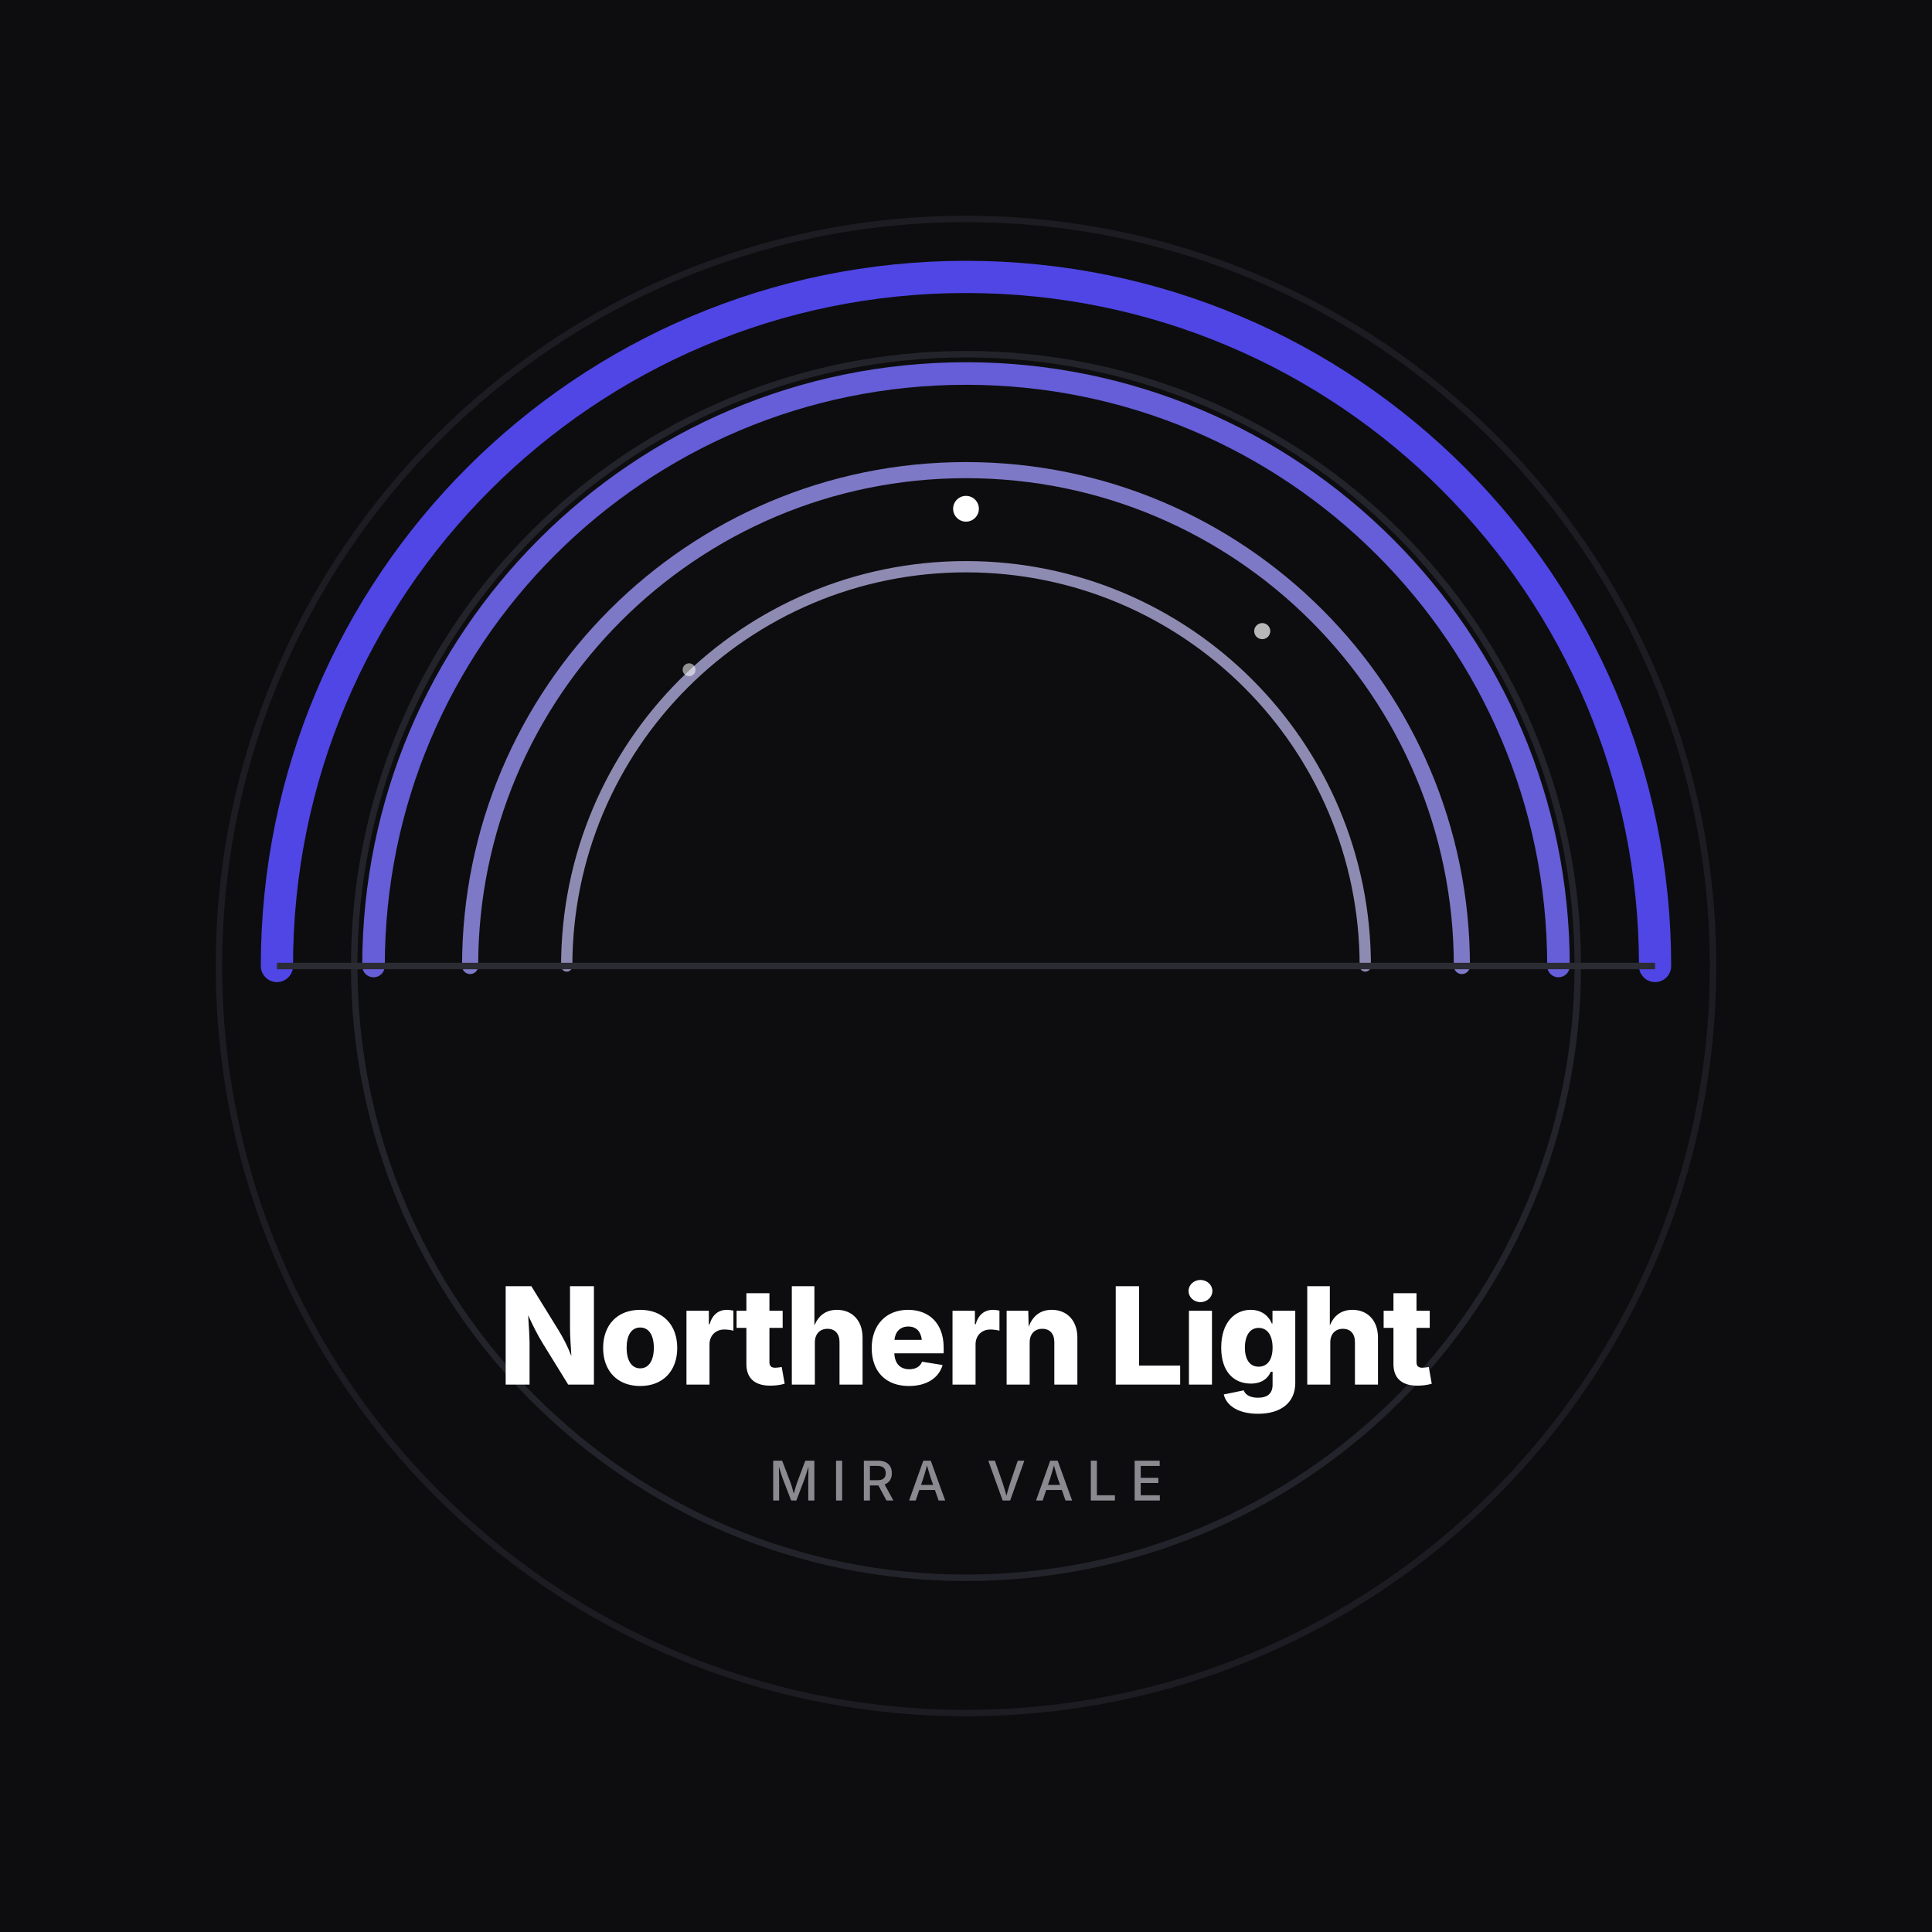
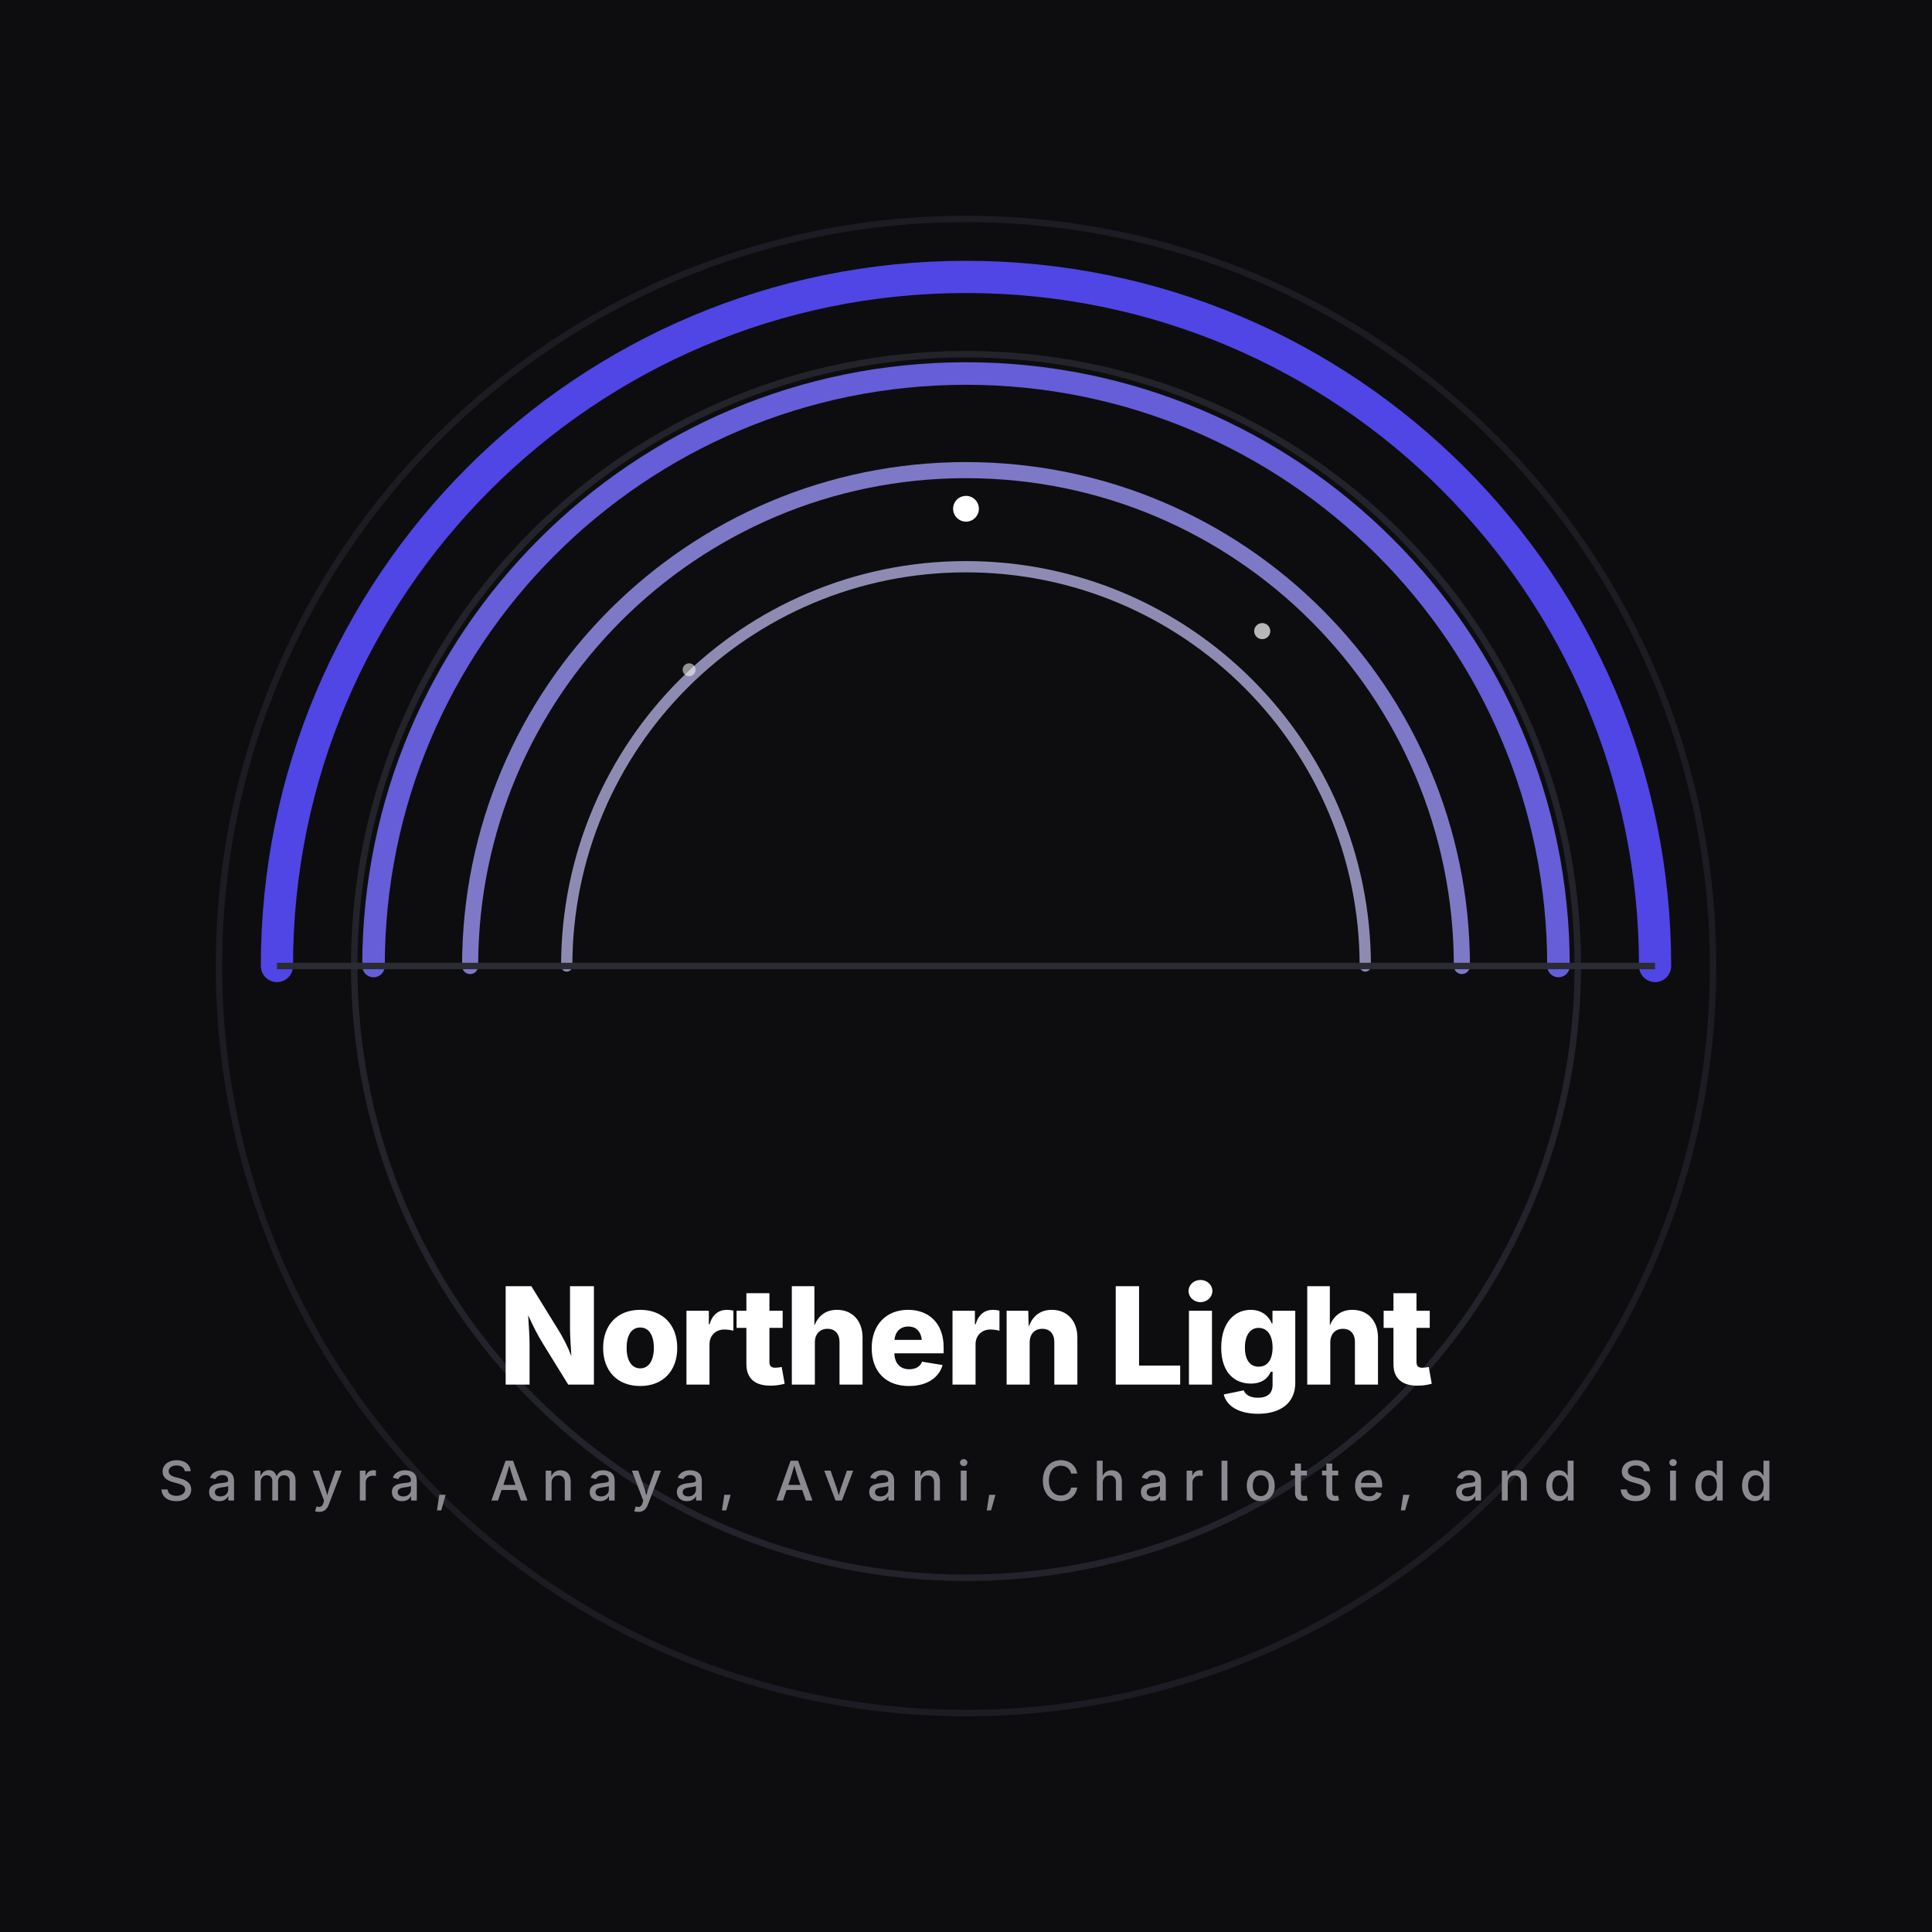
<svg xmlns="http://www.w3.org/2000/svg" width="600" height="600" viewBox="0 0 600 600" fill="none" role="img" aria-label="Northern Light album cover">
  <rect width="600" height="600" fill="#0d0d0f" />
  <g stroke-linecap="round" fill="none">
    <circle cx="300" cy="300" r="232" stroke="#1c1c22" stroke-width="2" />
    <circle cx="300" cy="300" r="190" stroke="#23232b" stroke-width="2" />
    <path d="M 86 300 A 214 214 0 0 1 514 300" stroke="#4f46e5" stroke-width="10" />
    <path d="M 116 300 A 184 184 0 0 1 484 300" stroke="#6f67ee" stroke-width="7" opacity="0.9" />
    <path d="M 146 300 A 154 154 0 0 1 454 300" stroke="#9a94f4" stroke-width="5" opacity="0.8" />
    <path d="M 176 300 A 124 124 0 0 1 424 300" stroke="#c4c0f9" stroke-width="3.5" opacity="0.7" />
  </g>
  <line x1="86" y1="300" x2="514" y2="300" stroke="#2b2b33" stroke-width="2" />
  <circle cx="300" cy="158" r="4" fill="#ffffff" />
  <circle cx="392" cy="196" r="2.5" fill="#ffffff" opacity="0.7" />
  <circle cx="214" cy="208" r="2" fill="#ffffff" opacity="0.55" />
  <text x="300" y="430" text-anchor="middle" font-family="Inter, sans-serif" font-size="42" font-weight="800" letter-spacing="-1" fill="#ffffff">Northern Light</text>
-   <text x="300" y="466" text-anchor="middle" font-family="Inter, sans-serif" font-size="17" font-weight="500" letter-spacing="4" fill="#8a8a90">MIRA VALE</text>
+   <text x="300" y="466" text-anchor="middle" font-family="Inter, sans-serif" font-size="17" font-weight="500" letter-spacing="4" fill="#8a8a90">Samyra, Anaya, Avani, Charlotte, and Sidd</text>
</svg>
